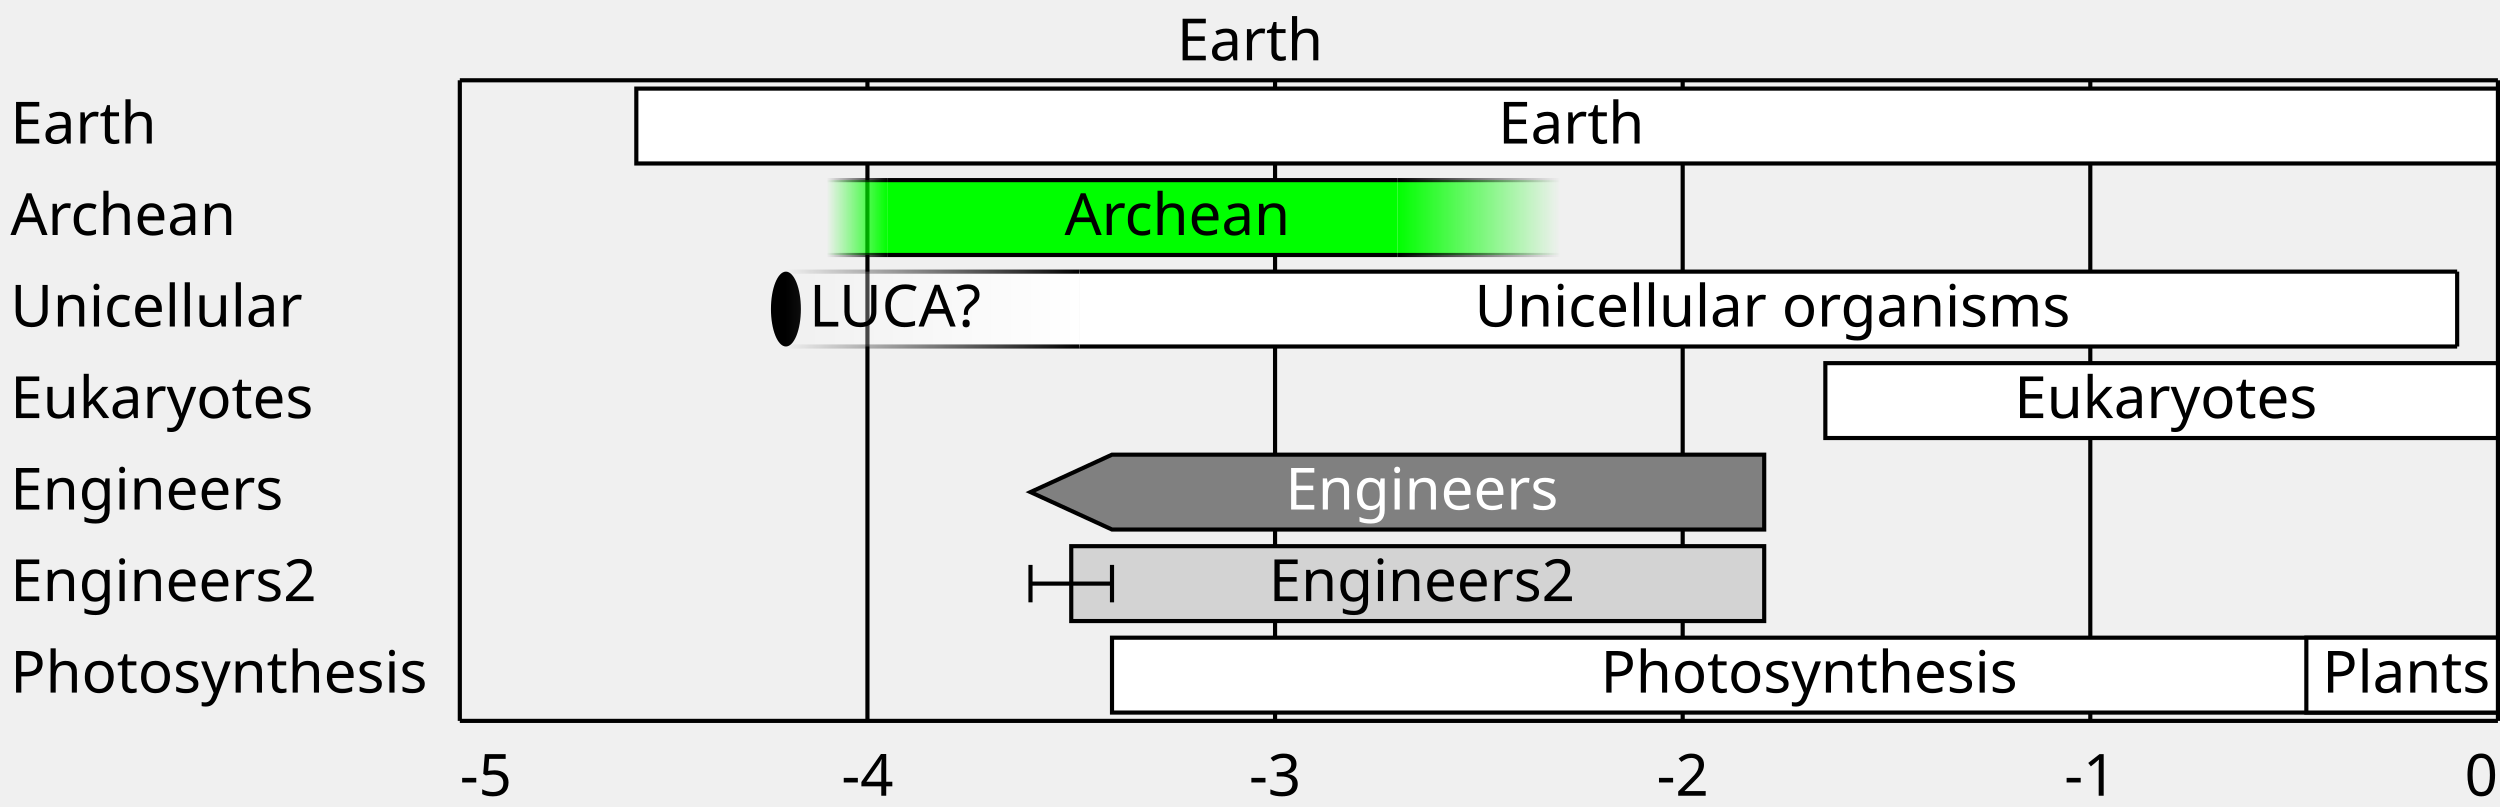
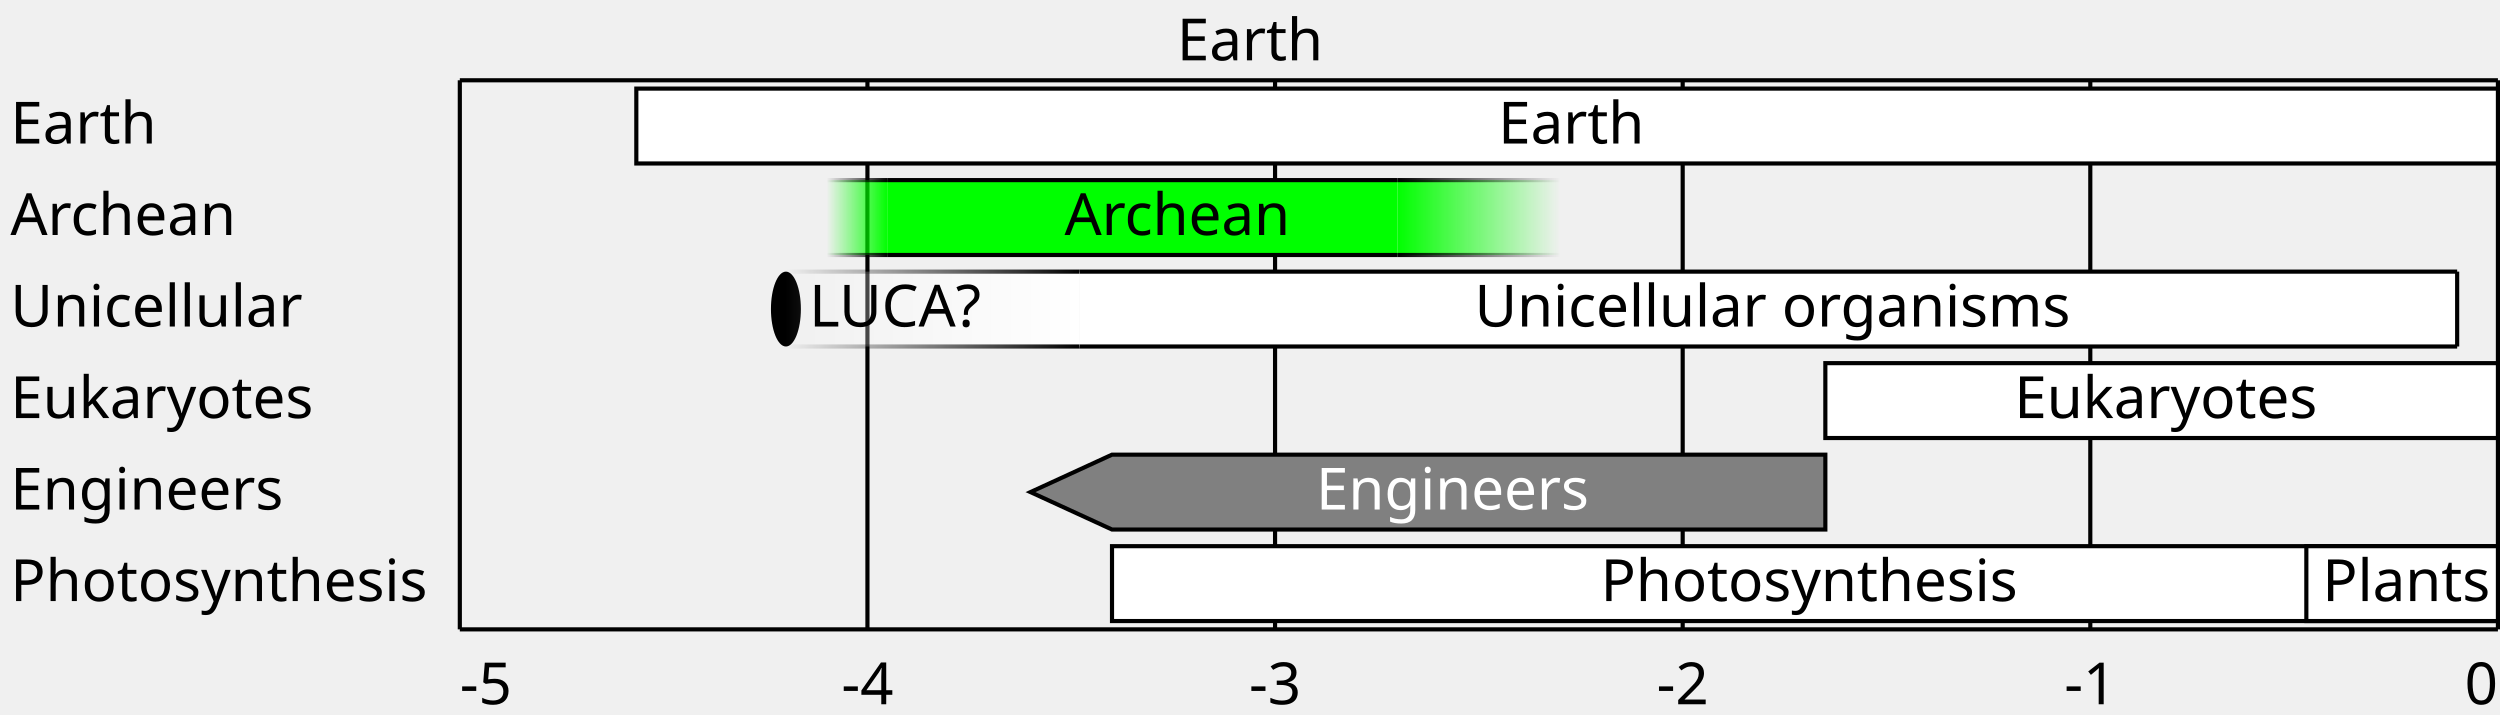
- <svg xmlns="http://www.w3.org/2000/svg" width="601" height="193.800" viewBox="0 0 601 193.800" transform="translate(0.5, 0.5)">
+ <svg xmlns="http://www.w3.org/2000/svg" width="601" height="171.800" viewBox="0 0 601 171.800" transform="translate(0.5, 0.5)">
  <g stroke="black" fill="white" font-family="sans-serif" font-size="14">
    <text x="300.0" y="14" stroke="none" fill="black" text-anchor="middle">Earth</text>
    <g>
-       <path d="M 110.040 18.800 V 172.800 M 208.032 18.800 V 172.800 M 306.024 18.800 V 172.800 M 404.016 18.800 V 172.800 M 502.008 18.800 V 172.800 M 600 18.800 V 172.800 M 110.040 18.800 H 600 M 110.040 172.800 H 600" />
+       <path d="M 110.040 18.800 V 150.800 M 208.032 18.800 V 150.800 M 306.024 18.800 V 150.800 M 404.016 18.800 V 150.800 M 502.008 18.800 V 150.800 M 600 18.800 V 150.800 M 110.040 18.800 H 600 M 110.040 150.800 H 600" />
      <g text-anchor="middle" stroke="none" fill="black">
-         <text x="110.040" y="190.800" text-anchor="start">-5</text>
-         <text x="208.032" y="190.800">-4</text>
-         <text x="306.024" y="190.800">-3</text>
-         <text x="404.016" y="190.800">-2</text>
-         <text x="502.008" y="190.800">-1</text>
-         <text x="600" y="190.800" text-anchor="end">0</text>
+         <text x="110.040" y="168.800" text-anchor="start">-5</text>
+         <text x="208.032" y="168.800">-4</text>
+         <text x="306.024" y="168.800">-3</text>
+         <text x="404.016" y="168.800">-2</text>
+         <text x="502.008" y="168.800">-1</text>
+         <text x="600" y="168.800" text-anchor="end">0</text>
      </g>
    </g>
    <g>
      <g>
        <rect x="152.471" y="20.800" width="447.529" height="18" fill="white" />
      </g>
      <g>
        <rect x="212.932" y="42.800" width="122.490" height="18" stroke="none" fill="lime" />
        <path d="M 212.932 42.800 H 335.422 m 0 18 H 212.932" stroke="black" />
        <defs>
          <linearGradient id="id1">
            <stop offset="0" stop-color="lime" stop-opacity="0" />
            <stop offset="1" stop-color="lime" stop-opacity="1" />
          </linearGradient>
          <linearGradient id="id2">
            <stop offset="0" stop-color="black" stop-opacity="0" />
            <stop offset="1" stop-color="black" stop-opacity="1" />
          </linearGradient>
        </defs>
        <rect x="198.233" y="42.800" width="14.699" height="18" stroke="none" fill="url(#id1)" />
        <path d="M 198.233 42.800 H 212.932 m 0 18 H 198.233" stroke="url(#id2)" />
        <defs>
          <linearGradient id="id3">
            <stop offset="0" stop-color="lime" stop-opacity="1" />
            <stop offset="1" stop-color="lime" stop-opacity="0" />
          </linearGradient>
          <linearGradient id="id4">
            <stop offset="0" stop-color="black" stop-opacity="1" />
            <stop offset="1" stop-color="black" stop-opacity="0" />
          </linearGradient>
        </defs>
        <rect x="335.422" y="42.800" width="39.197" height="18" stroke="none" fill="url(#id3)" />
        <path d="M 335.422 42.800 H 374.618 m 0 18 H 335.422" stroke="url(#id4)" />
      </g>
      <ellipse cx="188.434" cy="73.800" rx="3.6" ry="9.0" stroke="none" fill="black" />
      <g>
        <rect x="258.988" y="64.800" width="331.213" height="18" stroke="none" fill="white" />
        <path d="M 258.988 64.800 H 590.201 m 0 18 H 258.988" stroke="black" />
        <defs>
          <linearGradient id="id5">
            <stop offset="0" stop-color="white" stop-opacity="0" />
            <stop offset="1" stop-color="white" stop-opacity="1" />
          </linearGradient>
          <linearGradient id="id6">
            <stop offset="0" stop-color="black" stop-opacity="0" />
            <stop offset="1" stop-color="black" stop-opacity="1" />
          </linearGradient>
        </defs>
        <rect x="188.434" y="64.800" width="70.554" height="18" stroke="none" fill="url(#id5)" />
        <path d="M 188.434 64.800 H 258.988 m 0 18 H 188.434" stroke="url(#id6)" />
        <line x1="590.201" y1="64.800" x2="590.201" y2="82.800" stroke="black" />
      </g>
      <g>
        <rect x="438.313" y="86.800" width="161.687" height="18" fill="white" />
      </g>
      <g>
-         <path d="M 266.827 108.800 L 247.229 117.800 266.827 126.800 H 423.614 L 423.614 117.800 423.614 108.800 H 266.827 Z" fill="gray" />
+         <path d="M 266.827 108.800 L 247.229 117.800 266.827 126.800 H 438.313 L 438.313 117.800 438.313 108.800 H 266.827 Z" fill="gray" />
      </g>
      <g>
-         <rect x="257.028" y="130.800" width="166.586" height="18" fill="lightgray" />
-         <g stroke="black">
-           <path d="M 247.229 135.300 v 9 m 0 -4.500 H 257.028" />
-           <path d="M 266.827 135.300 v 9 m 0 -4.500 H 257.028" />
-         </g>
+         <rect x="266.827" y="130.800" width="333.173" height="18" fill="white" />
      </g>
      <g>
-         <rect x="266.827" y="152.800" width="333.173" height="18" fill="white" />
-       </g>
-       <g>
-         <rect x="553.944" y="152.800" width="46.056" height="18" fill="white" />
+         <rect x="553.944" y="130.800" width="46.056" height="18" fill="white" />
      </g>
    </g>
    <g text-anchor="middle" stroke="none" fill="black">
      <text x="377.235" y="34" text-anchor="middle">Earth</text>
      <text x="282.526" y="56" text-anchor="middle" fill="black">Archean</text>
      <text x="194.034" y="78" text-anchor="start">LUCA?</text>
      <text x="425.594" y="78" text-anchor="middle">Unicellular organisms</text>
      <text x="520.157" y="100" text-anchor="middle">Eukaryotes</text>
-       <text x="341.321" y="122" text-anchor="middle" fill="white">Engineers</text>
-       <text x="341.321" y="144" text-anchor="middle" fill="black">Engineers2</text>
-       <text x="434.414" y="166" text-anchor="middle">Photosynthesis</text>
-       <text x="577.972" y="166" text-anchor="middle">Plants</text>
+       <text x="348.671" y="122" text-anchor="middle" fill="white">Engineers</text>
+       <text x="434.414" y="144" text-anchor="middle">Photosynthesis</text>
+       <text x="577.972" y="144" text-anchor="middle">Plants</text>
    </g>
    <g stroke="none" fill="black">
      <text x="2" y="34">Earth</text>
      <text x="2" y="56">Archean</text>
      <text x="2" y="78">Unicellular</text>
      <text x="2" y="100">Eukaryotes</text>
      <text x="2" y="122">Engineers</text>
-       <text x="2" y="144">Engineers2</text>
-       <text x="2" y="166">Photosynthesis</text>
+       <text x="2" y="144">Photosynthesis</text>
    </g>
  </g>
</svg>
